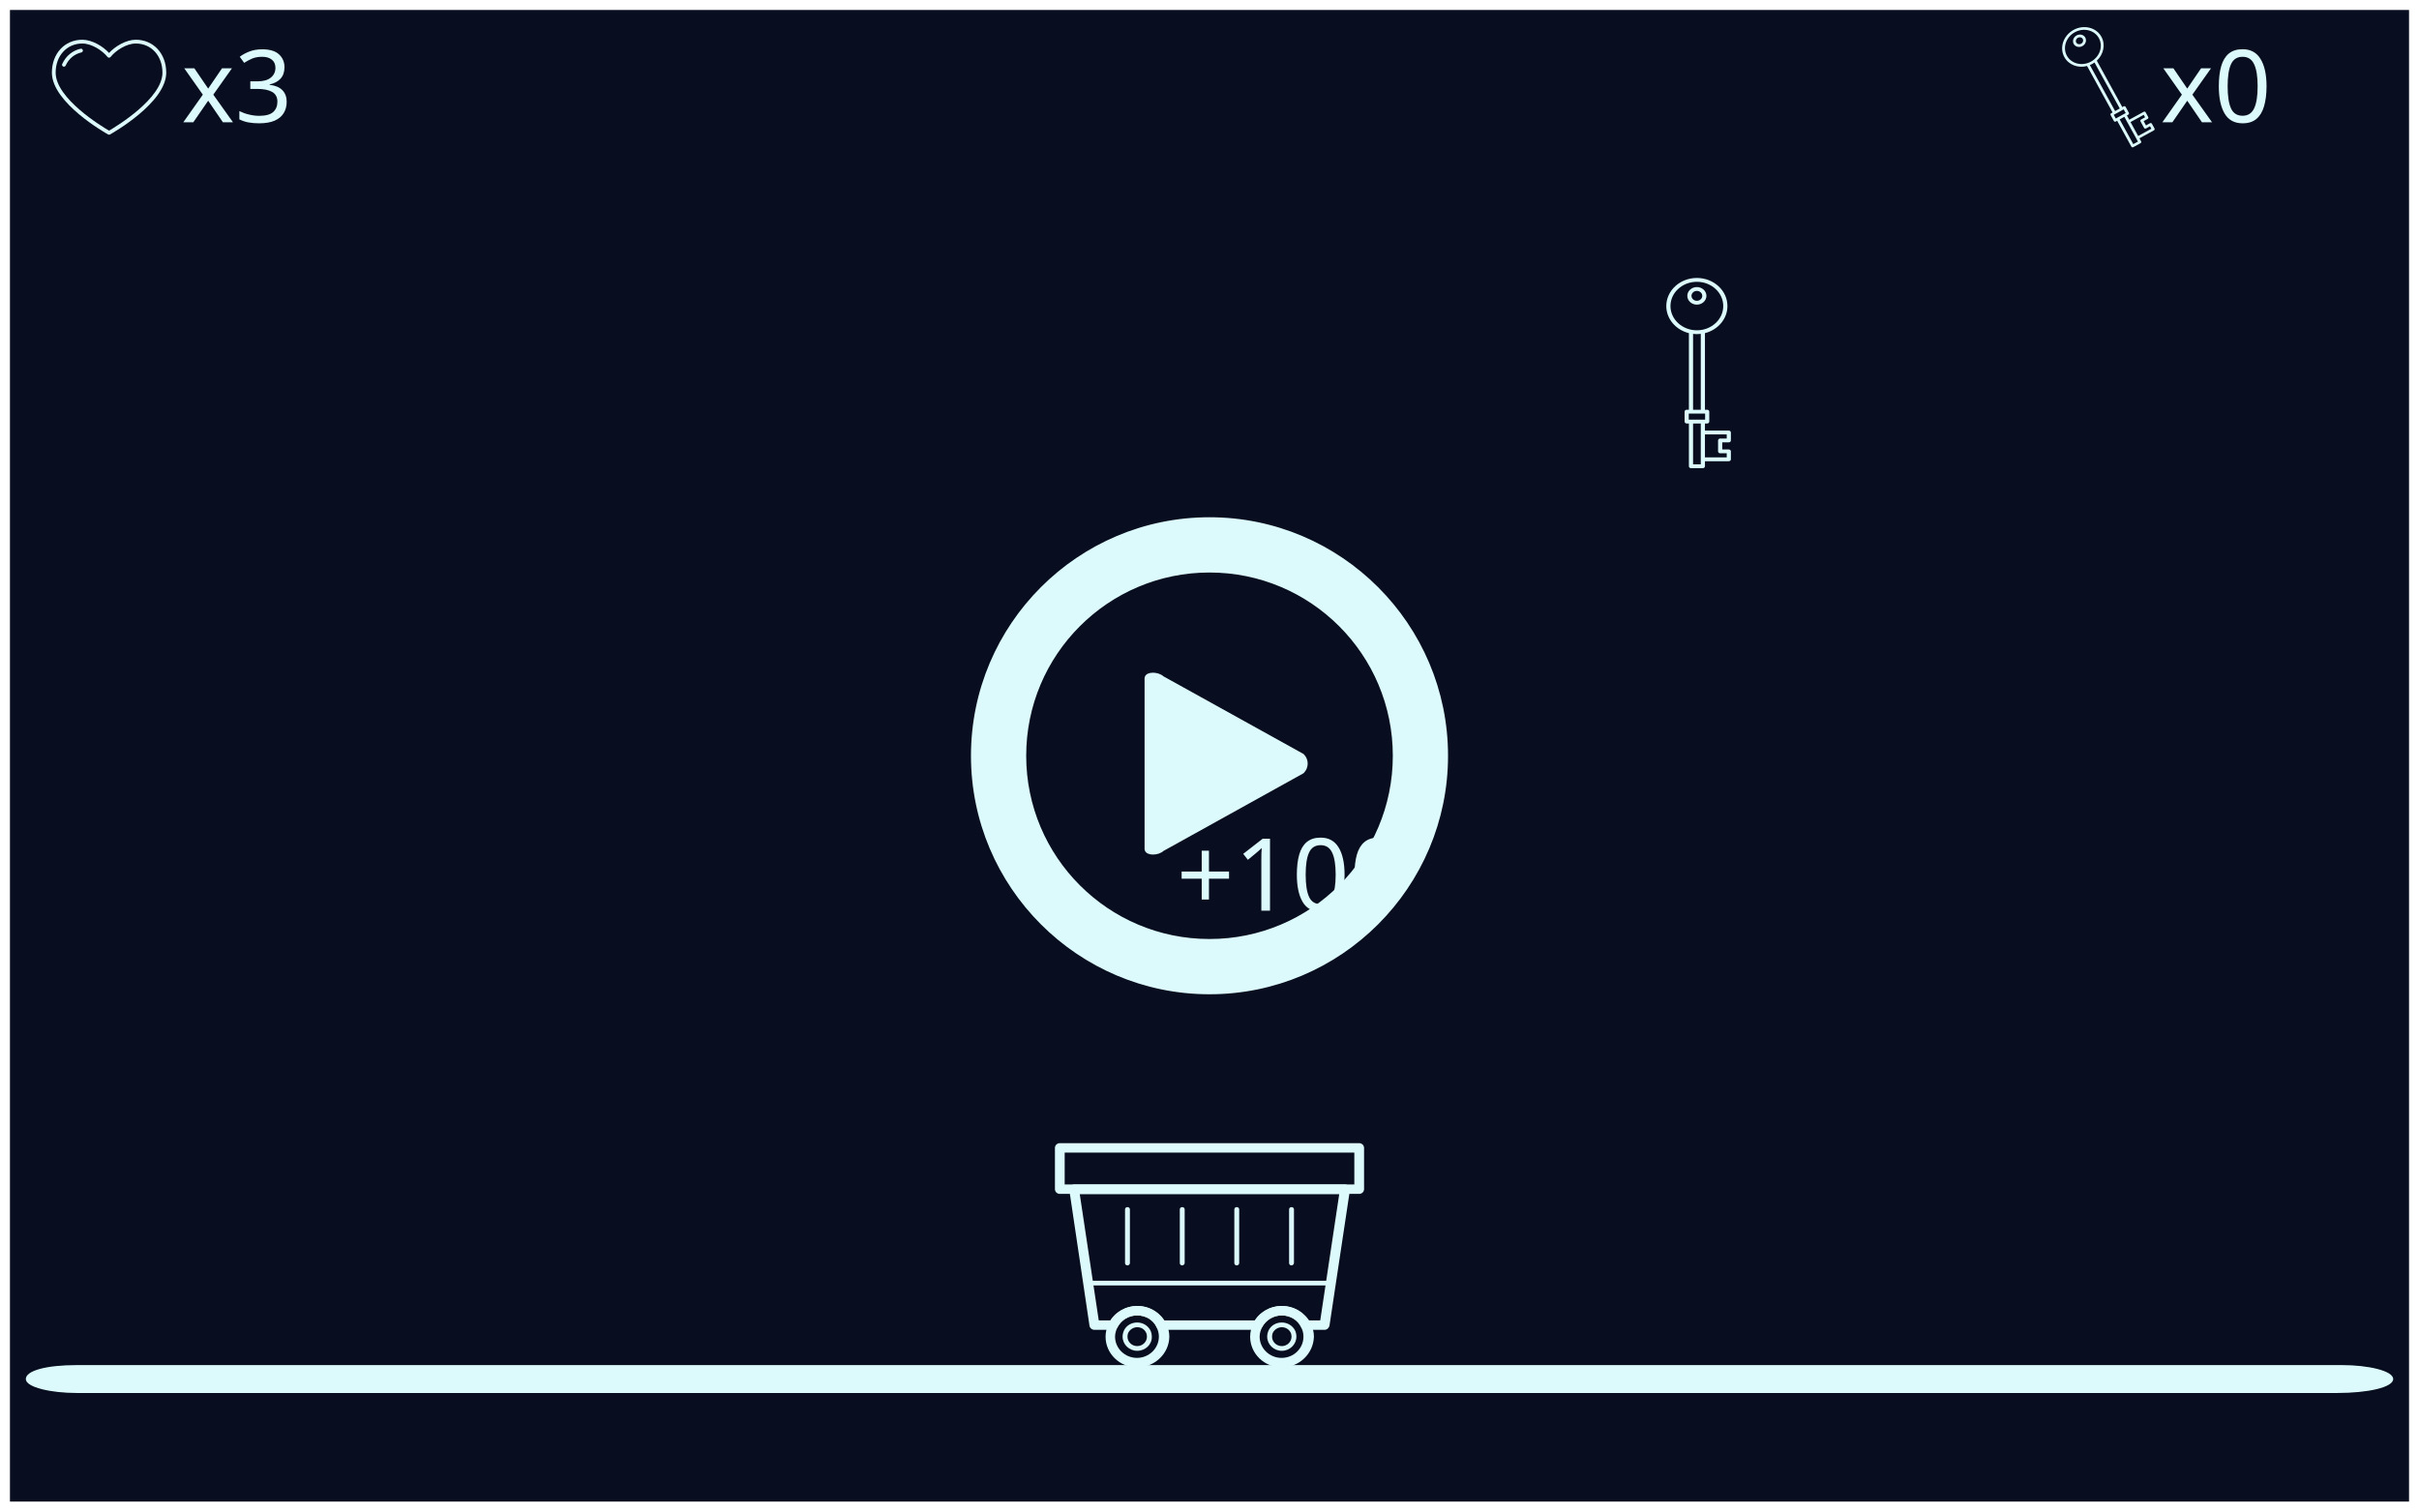
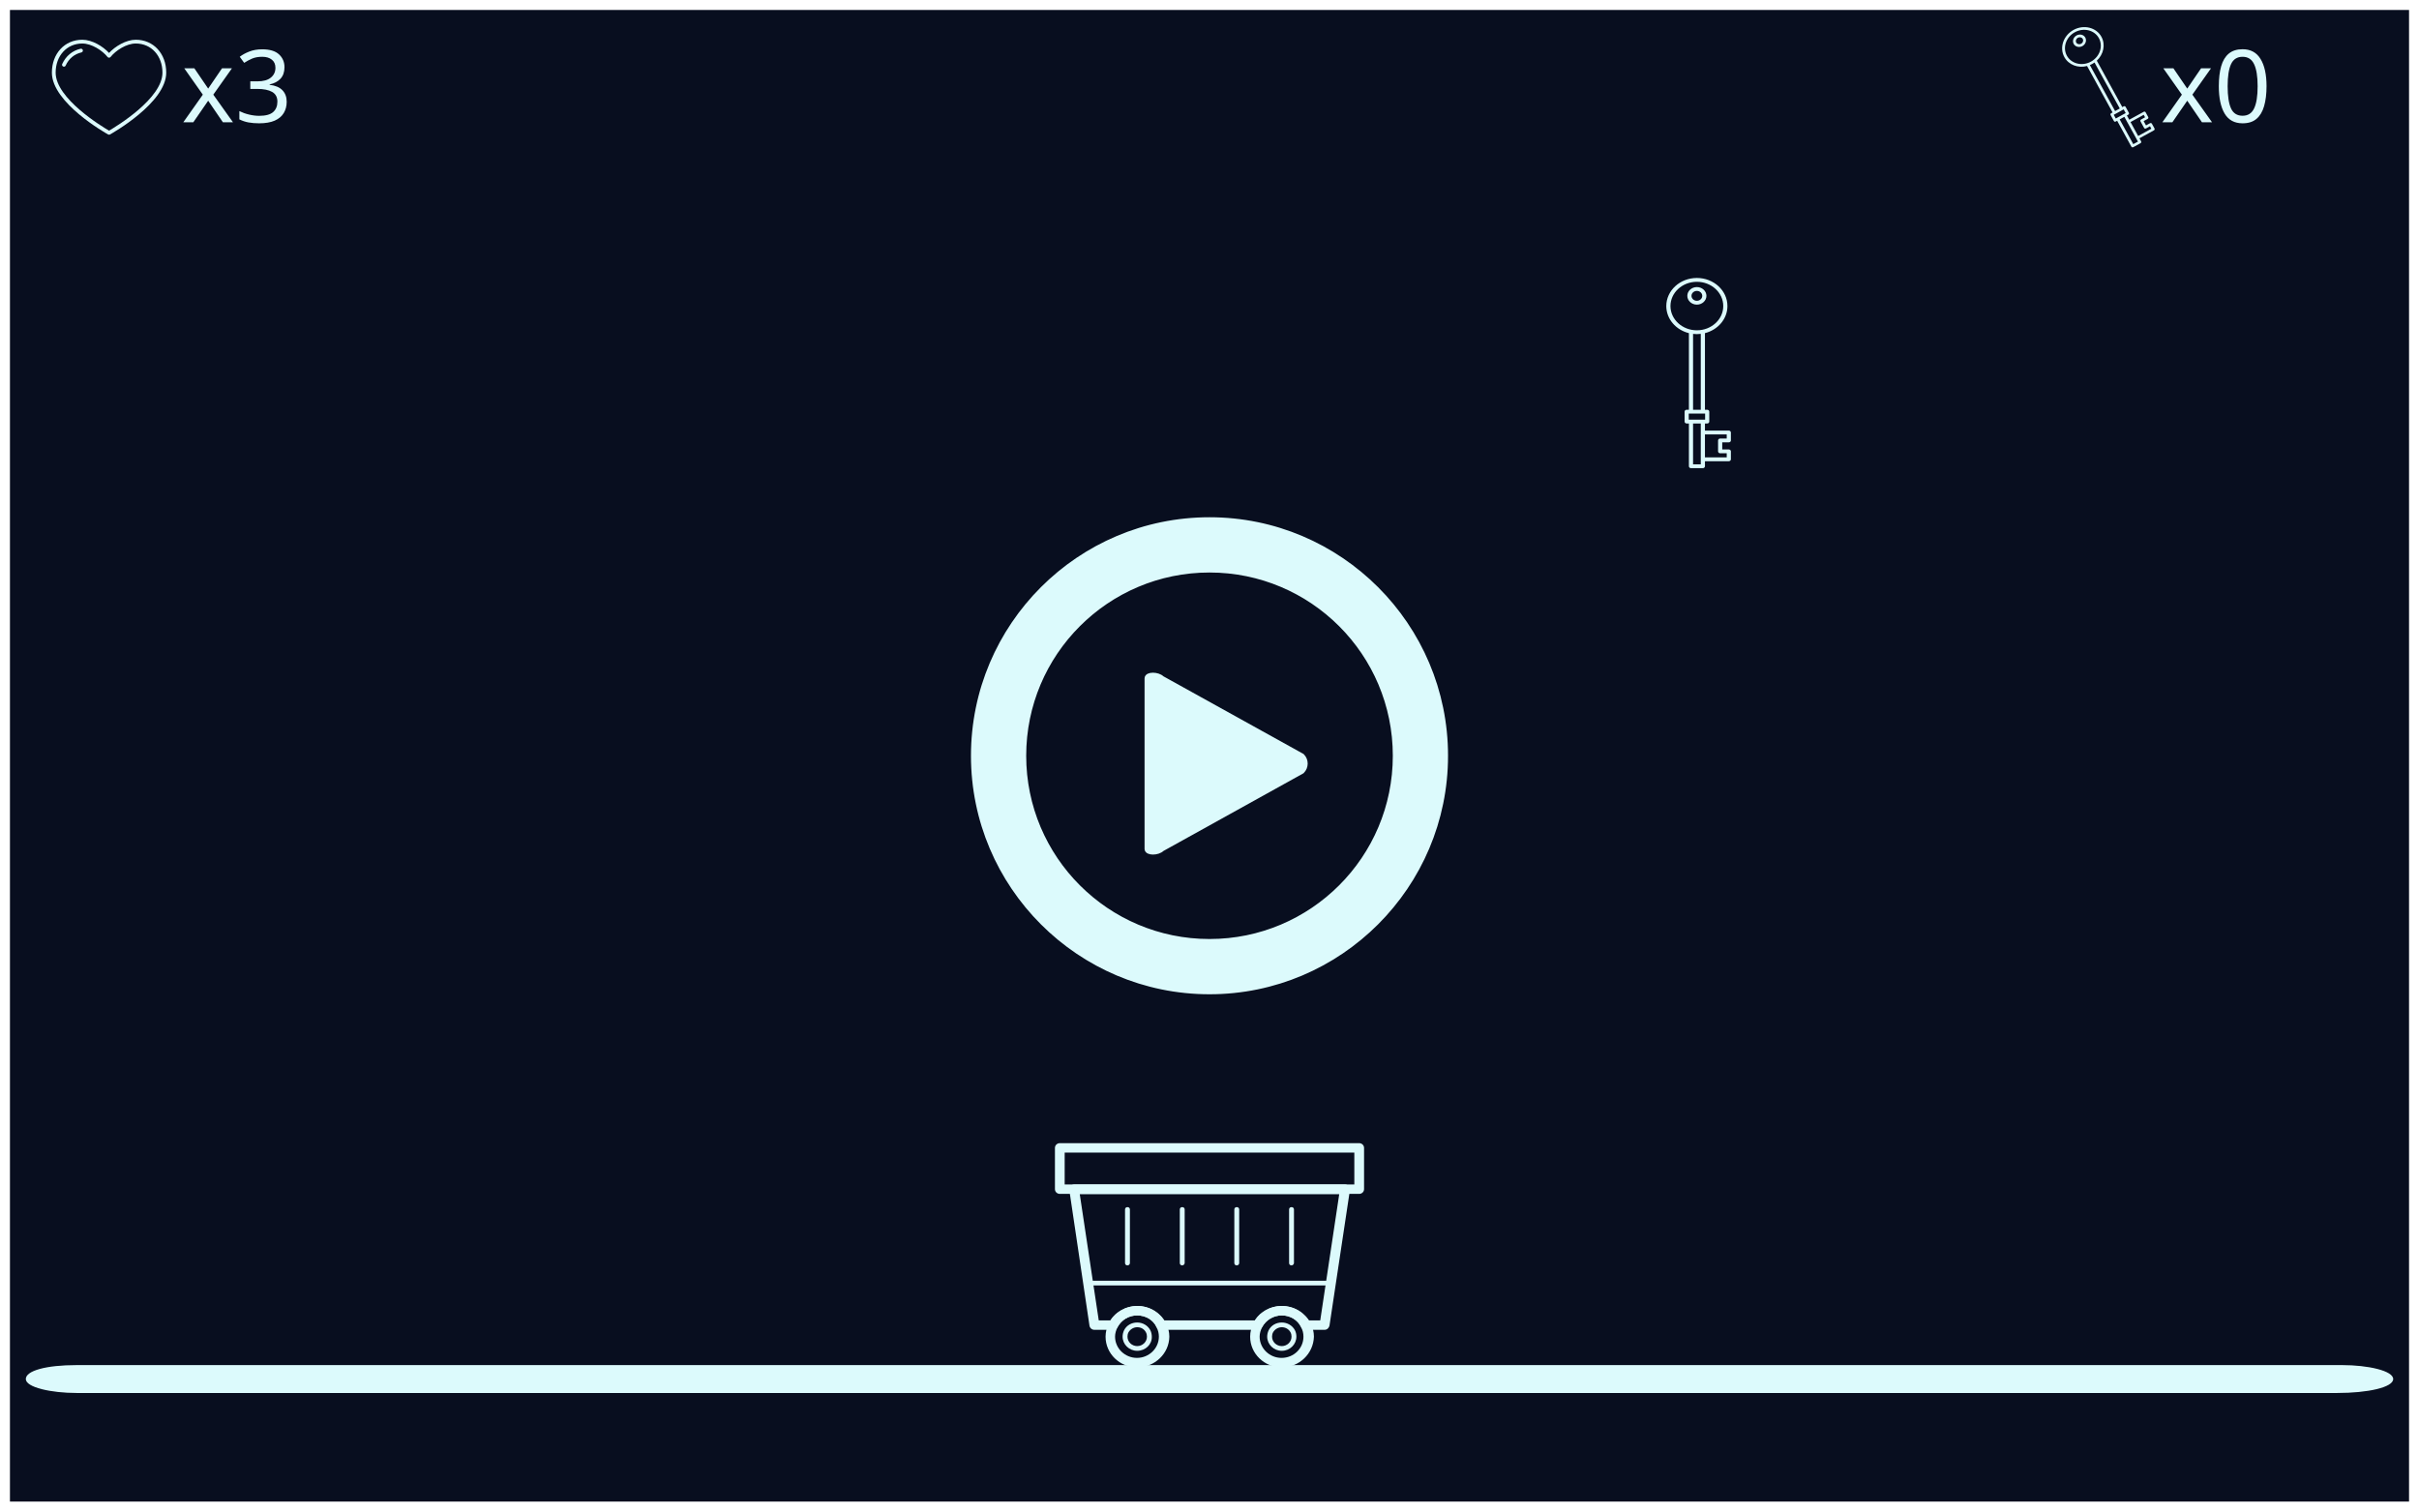
<svg xmlns="http://www.w3.org/2000/svg" id="compo" viewBox="0 0 480 300" height="100%" width="100%" version="1.1" preserveAspectRatio="xMidYMax meet">
  <g id="layerOutputs" transform="translate(0,-652.3622)">
    <rect id="bgOutputs" height="296.05" width="476.05" y="654.34" x="1.974" fill="#080e1f" />
    <g id="g3252" transform="translate(139.1766,819.894)">
-       <g id="bonuses" font-size="20px" font-family="Sans" transform="translate(0,23.4704)" font-style="normal" font-weight="normal" fill="#000">
+       <g id="bonuses" font-size="20px" font-family="Sans" transform="translate(0,23.4704)" font-weight="normal" font-style="normal" fill="#000">
        <text id="bonus-1" style="word-spacing:0px;letter-spacing:0px;" xml:space="preserve" line-height="125%" y="-10.252" x="94.292">
          <tspan id="bonus-span-1" y="-10.252" x="94.292" fill="#dcfafc">+100</tspan>
        </text>
      </g>
-       <g id="key" transform="matrix(0.4134598,0,0,0.3799003,177.2006,-112.4827)" fill="#dcfafc">
+       <g id="key" fill="#dcfafc" transform="matrix(0.4134598,0,0,0.3799003,177.2006,-112.4827)">
        <path id="path6" d="m49.174,14.246c-2.529,0-4.586-2.057-4.586-4.585,0-2.529,2.057-4.586,4.586-4.586s4.586,2.058,4.586,4.586-2.058,4.585-4.586,4.585zm0-7.172c-1.426,0-2.586,1.16-2.586,2.586s1.16,2.585,2.586,2.585,2.586-1.16,2.586-2.585c0-1.426-1.161-2.586-2.586-2.586z" />
        <path id="path8" d="m64.5,86.197c0.55,0,1-0.44,1-1v-4.14c0-0.56-0.45-1-1-1h-11.45v-3.71h1.08c0.55,0,1-0.44,1-1v-5.18c0-0.55-0.45-1-1-1h-1.08v-40.03c6.21-1.71,10.79-7.4,10.79-14.15,0-8.09-6.58-14.67-14.67-14.67-8.08,0-14.67,6.58-14.67,14.67,0,6.77,4.61,12.48,10.85,14.16v40.02h-1.07c-0.56,0-1,0.45-1,1v5.18c0,0.56,0.44,1,1,1h1.07v22.34c0,0.55,0.45,1,1,1h5.7c0.55,0,1-0.45,1-1v-2.63h11.45c0.55,0,1-0.45,1-1v-4.15c0-0.55-0.45-1-1-1h-3.15v-3.71h3.15zm-28-71.21c0-6.99,5.69-12.67,12.67-12.67,6.99,0,12.67,5.68,12.67,12.67s-5.68,12.67-12.67,12.67c-6.98,0-12.67-5.68-12.67-12.67zm14.55,14.54v39.64h-3.7v-39.63c0.6,0.08,1.2,0.12,1.82,0.12,0.64,0,1.27-0.04,1.88-0.13zm0,68.16h-3.7v-21.34h3.7v21.34zm-5.77-23.34v-3.18h7.85v3.18h-7.85zm15.07,17.56h3.15v2.15h-10.45v-12h10.45v2.14h-3.15c-0.55,0-1,0.45-1,1v5.71c0,0.55,0.45,1,1,1z" />
      </g>
      <g id="rail" transform="matrix(10.10224,0,0,2.767767,-141.1251,39.47171)">
        <g id="g3238" fill="#dcfafc">
-           <path id="path3240" d="M46.1,25.1h-44.4c-0.5,0-1-0.399-1-1s0.4-1,1-1h44.5c0.5,0,1,0.4,1,1s-0.5,1-1.1,1z" fill="#dcfafc" />
+           <path id="path3240" fill="#dcfafc" d="M46.1,25.1h-44.4c-0.5,0-1-0.399-1-1s0.4-1,1-1h44.5c0.5,0,1,0.4,1,1s-0.5,1-1.1,1z" />
        </g>
      </g>
      <g id="chariot">
-         <g id="g1234" transform="translate(33.79273,-137.7965)" fill="#dcfafc">
-           <g id="g3361" transform="matrix(0.4829928,0,0,0.4683408,56.61057,182.1703)" fill="#dcfafc">
+         <g id="g1234" fill="#dcfafc" transform="translate(33.79273,-137.7965)">
+           <g id="g3361" fill="#dcfafc" transform="matrix(0.4829928,0,0,0.4683408,56.61057,182.1703)">
            <g id="g3363">
-               <path id="path3365" d="m83.074,53.495h-123c-1.1,0-2-0.9-2-2v-17.5c0-1.1,0.9-2,2-2h123c1.1,0,2,0.9,2,2v17.5c0,1.1-0.9,2-2,2zm-121-4h119v-13.5h-119v13.5z" fill="#dcfafc" />
+               <path id="path3365" fill="#dcfafc" d="m83.074,53.495h-123c-1.1,0-2-0.9-2-2v-17.5c0-1.1,0.9-2,2-2h123c1.1,0,2,0.9,2,2v17.5c0,1.1-0.9,2-2,2zm-121-4h119v-13.5h-119v13.5z" />
            </g>
            <g id="g3367" transform="translate(-42.42641,-0.5050763)">
-               <path id="path3369" d="m93.7,127.5c-7.2,0-13-5.8-13-13,0-2,0.5-4,1.4-5.8,2.2-4.4,6.7-7.2,11.7-7.2s9.4,2.8,11.7,7.2c0.9,1.8,1.4,3.8,1.4,5.8-0.2,7.2-6,13-13.2,13zm0-22c-3.4,0-6.5,1.9-8.1,5-0.6,1.3-1,2.6-1,4,0,5,4.1,9,9,9,5,0,9-4,9-9,0-1.4-0.3-2.8-1-4-1.4-3.1-4.5-5-7.9-5z" fill="#dcfafc" />
+               <path id="path3369" fill="#dcfafc" d="m93.7,127.5c-7.2,0-13-5.8-13-13,0-2,0.5-4,1.4-5.8,2.2-4.4,6.7-7.2,11.7-7.2s9.4,2.8,11.7,7.2c0.9,1.8,1.4,3.8,1.4,5.8-0.2,7.2-6,13-13.2,13zm0-22c-3.4,0-6.5,1.9-8.1,5-0.6,1.3-1,2.6-1,4,0,5,4.1,9,9,9,5,0,9-4,9-9,0-1.4-0.3-2.8-1-4-1.4-3.1-4.5-5-7.9-5z" />
            </g>
            <g id="g3371" transform="translate(-42.42641,-0.5050763)">
-               <path id="path3373" d="m93.7,120.5c-3.3,0-6-2.7-6-6,0-0.9,0.2-1.8,0.6-2.7,1-2.1,3.1-3.3,5.4-3.3s4.4,1.3,5.4,3.3c0.4,0.8,0.6,1.7,0.6,2.7,0,3.3-2.7,6-6,6zm0-10c-1.5,0-2.9,0.9-3.6,2.2-0.3,0.6-0.4,1.2-0.4,1.8,0,2.2,1.8,4,4,4s4-1.8,4-4c0-0.6-0.1-1.2-0.4-1.8-0.7-1.4-2.1-2.2-3.6-2.2z" fill="#dcfafc" />
+               <path id="path3373" fill="#dcfafc" d="m93.7,120.5c-3.3,0-6-2.7-6-6,0-0.9,0.2-1.8,0.6-2.7,1-2.1,3.1-3.3,5.4-3.3s4.4,1.3,5.4,3.3c0.4,0.8,0.6,1.7,0.6,2.7,0,3.3-2.7,6-6,6zm0-10c-1.5,0-2.9,0.9-3.6,2.2-0.3,0.6-0.4,1.2-0.4,1.8,0,2.2,1.8,4,4,4s4-1.8,4-4c0-0.6-0.1-1.2-0.4-1.8-0.7-1.4-2.1-2.2-3.6-2.2z" />
            </g>
            <g id="g3375" transform="translate(-42.42641,-0.5050763)">
-               <path id="path3377" d="m34.3,127.5c-7.2,0-13-5.8-13-13,0-2,0.5-4,1.4-5.8,2.2-4.4,6.7-7.2,11.7-7.2s9.4,2.8,11.7,7.2c0.9,1.8,1.4,3.8,1.4,5.8-0.1,7.2-6,13-13.2,13zm0-22c-3.4,0-6.5,1.9-8.1,5-0.6,1.3-1,2.6-1,4,0,5,4.1,9,9,9s9-4,9-9c0-1.4-0.3-2.8-1-4-1.3-3.1-4.4-5-7.9-5z" fill="#dcfafc" />
+               <path id="path3377" fill="#dcfafc" d="m34.3,127.5c-7.2,0-13-5.8-13-13,0-2,0.5-4,1.4-5.8,2.2-4.4,6.7-7.2,11.7-7.2s9.4,2.8,11.7,7.2c0.9,1.8,1.4,3.8,1.4,5.8-0.1,7.2-6,13-13.2,13zm0-22c-3.4,0-6.5,1.9-8.1,5-0.6,1.3-1,2.6-1,4,0,5,4.1,9,9,9s9-4,9-9c0-1.4-0.3-2.8-1-4-1.3-3.1-4.4-5-7.9-5z" />
            </g>
            <g id="g3379" transform="translate(-42.42641,-0.5050763)">
-               <path id="path3381" d="m34.3,120.5c-3.3,0-6-2.7-6-6,0-0.9,0.2-1.8,0.6-2.7,1-2.1,3.1-3.3,5.4-3.3s4.4,1.3,5.4,3.3c0.4,0.8,0.6,1.8,0.6,2.7,0.1,3.3-2.6,6-6,6zm0-10c-1.5,0-2.9,0.9-3.6,2.2-0.3,0.6-0.4,1.2-0.4,1.8,0,2.2,1.8,4,4,4s4-1.8,4-4c0-0.6-0.1-1.2-0.4-1.8-0.7-1.4-2-2.2-3.6-2.2z" fill="#dcfafc" />
+               <path id="path3381" fill="#dcfafc" d="m34.3,120.5c-3.3,0-6-2.7-6-6,0-0.9,0.2-1.8,0.6-2.7,1-2.1,3.1-3.3,5.4-3.3s4.4,1.3,5.4,3.3c0.4,0.8,0.6,1.8,0.6,2.7,0.1,3.3-2.6,6-6,6zm0-10c-1.5,0-2.9,0.9-3.6,2.2-0.3,0.6-0.4,1.2-0.4,1.8,0,2.2,1.8,4,4,4s4-1.8,4-4c0-0.6-0.1-1.2-0.4-1.8-0.7-1.4-2-2.2-3.6-2.2z" />
            </g>
            <g id="g3387" transform="translate(-42.42641,-0.5050763)">
-               <path id="path3389" d="m111.3,111.6h-7.7c-0.8,0-1.4-0.4-1.8-1.1-1.5-3.1-4.6-5-8.1-5-3.4,0-6.5,1.9-8.1,5-0.3,0.7-1,1.1-1.8,1.1h-39.6c-0.8,0-1.4-0.4-1.8-1.1-1.5-3.1-4.6-5-8.1-5s-6.5,1.9-8.1,5c-0.3,0.7-1,1.1-1.8,1.1h-7.7c-1,0-1.8-0.7-2-1.7l-8.3-57.6c-0.1-0.6,0.1-1.2,0.5-1.6s0.9-0.7,1.5-0.7h111.3c0.6,0,1.1,0.3,1.5,0.7s0.5,1,0.5,1.6l-8.4,57.5c-0.2,1-1,1.8-2,1.8zm-6.6-4h4.8l7.8-53.5h-106.6l7.8,53.5h4.8c2.4-3.8,6.5-6.1,11-6.1s8.7,2.3,11,6.1h37.3c2.4-3.8,6.5-6.1,11-6.1,4.6,0,8.7,2.3,11.1,6.1z" fill="#dcfafc" />
+               <path id="path3389" fill="#dcfafc" d="m111.3,111.6h-7.7c-0.8,0-1.4-0.4-1.8-1.1-1.5-3.1-4.6-5-8.1-5-3.4,0-6.5,1.9-8.1,5-0.3,0.7-1,1.1-1.8,1.1h-39.6c-0.8,0-1.4-0.4-1.8-1.1-1.5-3.1-4.6-5-8.1-5s-6.5,1.9-8.1,5c-0.3,0.7-1,1.1-1.8,1.1h-7.7c-1,0-1.8-0.7-2-1.7l-8.3-57.6c-0.1-0.6,0.1-1.2,0.5-1.6s0.9-0.7,1.5-0.7h111.3c0.6,0,1.1,0.3,1.5,0.7s0.5,1,0.5,1.6l-8.4,57.5c-0.2,1-1,1.8-2,1.8zm-6.6-4h4.8l7.8-53.5h-106.6l7.8,53.5h4.8c2.4-3.8,6.5-6.1,11-6.1s8.7,2.3,11,6.1h37.3c2.4-3.8,6.5-6.1,11-6.1,4.6,0,8.7,2.3,11.1,6.1z" />
            </g>
            <g id="g3391" transform="translate(-42.42641,-0.5050763)">
-               <path id="path3393" d="m97.7,84.3c-0.6,0-1-0.4-1-1v-22.7c0-0.6,0.4-1,1-1s1,0.4,1,1v22.7c0,0.5-0.5,1-1,1z" fill="#dcfafc" />
+               <path id="path3393" fill="#dcfafc" d="m97.7,84.3c-0.6,0-1-0.4-1-1v-22.7c0-0.6,0.4-1,1-1s1,0.4,1,1v22.7c0,0.5-0.5,1-1,1z" />
            </g>
            <g id="g3395" transform="translate(-42.42641,-0.5050763)">
-               <path id="path3397" d="m75.2,84.3c-0.6,0-1-0.4-1-1v-22.7c0-0.6,0.4-1,1-1s1,0.4,1,1v22.7c0,0.5-0.4,1-1,1z" fill="#dcfafc" />
+               <path id="path3397" fill="#dcfafc" d="m75.2,84.3c-0.6,0-1-0.4-1-1v-22.7c0-0.6,0.4-1,1-1s1,0.4,1,1v22.7c0,0.5-0.4,1-1,1z" />
            </g>
            <g id="g3399" transform="translate(-42.42641,-0.5050763)">
-               <path id="path3401" d="m52.8,84.3c-0.6,0-1-0.4-1-1v-22.7c0-0.6,0.4-1,1-1s1,0.4,1,1v22.7c0,0.5-0.5,1-1,1z" fill="#dcfafc" />
+               <path id="path3401" fill="#dcfafc" d="m52.8,84.3c-0.6,0-1-0.4-1-1v-22.7c0-0.6,0.4-1,1-1s1,0.4,1,1v22.7c0,0.5-0.5,1-1,1z" />
            </g>
            <g id="g3403" transform="translate(-42.42641,-0.5050763)">
-               <path id="path3405" d="m30.3,84.3c-0.6,0-1-0.4-1-1v-22.7c0-0.6,0.4-1,1-1s1,0.4,1,1v22.7c0,0.5-0.4,1-1,1z" fill="#dcfafc" />
+               <path id="path3405" fill="#dcfafc" d="m30.3,84.3c-0.6,0-1-0.4-1-1v-22.7c0-0.6,0.4-1,1-1s1,0.4,1,1v22.7c0,0.5-0.4,1-1,1z" />
            </g>
            <g id="g3407" transform="translate(-42.42641,-0.5050763)">
-               <path id="path3409" d="M113.9,92.8h-99.8c-0.6,0-1-0.4-1-1s0.4-1,1-1h99.7c0.6,0,1,0.4,1,1s-0.4,1-0.9,1z" fill="#dcfafc" />
+               <path id="path3409" fill="#dcfafc" d="M113.9,92.8h-99.8c-0.6,0-1-0.4-1-1s0.4-1,1-1h99.7c0.6,0,1,0.4,1,1s-0.4,1-0.9,1z" />
            </g>
          </g>
        </g>
      </g>
      <g id="score" fill="#dcfafc">
        <g id="score-icon" transform="matrix(0.2506156,-0.137582,0.1264148,0.2302738,259.9117,-154.9031)">
          <path id="path6-6" d="m49.174,14.246c-2.529,0-4.586-2.057-4.586-4.585,0-2.529,2.057-4.586,4.586-4.586s4.586,2.058,4.586,4.586-2.058,4.585-4.586,4.585zm0-7.172c-1.426,0-2.586,1.16-2.586,2.586s1.16,2.585,2.586,2.585,2.586-1.16,2.586-2.585c0-1.426-1.161-2.586-2.586-2.586z" />
          <path id="path8-7" d="m64.5,86.197c0.55,0,1-0.44,1-1v-4.14c0-0.56-0.45-1-1-1h-11.45v-3.71h1.08c0.55,0,1-0.44,1-1v-5.18c0-0.55-0.45-1-1-1h-1.08v-40.03c6.21-1.71,10.79-7.4,10.79-14.15,0-8.09-6.58-14.67-14.67-14.67-8.08,0-14.67,6.58-14.67,14.67,0,6.77,4.61,12.48,10.85,14.16v40.02h-1.07c-0.56,0-1,0.45-1,1v5.18c0,0.56,0.44,1,1,1h1.07v22.34c0,0.55,0.45,1,1,1h5.7c0.55,0,1-0.45,1-1v-2.63h11.45c0.55,0,1-0.45,1-1v-4.15c0-0.55-0.45-1-1-1h-3.15v-3.71h3.15zm-28-71.21c0-6.99,5.69-12.67,12.67-12.67,6.99,0,12.67,5.68,12.67,12.67s-5.68,12.67-12.67,12.67c-6.98,0-12.67-5.68-12.67-12.67zm14.55,14.54v39.64h-3.7v-39.63c0.6,0.08,1.2,0.12,1.82,0.12,0.64,0,1.27-0.04,1.88-0.13zm0,68.16h-3.7v-21.34h3.7v21.34zm-5.77-23.34v-3.18h7.85v3.18h-7.85zm15.07,17.56h3.15v2.15h-10.45v-12h10.45v2.14h-3.15c-0.55,0-1,0.45-1,1v5.71c0,0.55,0.45,1,1,1z" />
        </g>
-         <text id="score-value" style="word-spacing:0px;letter-spacing:0px;" font-weight="normal" xml:space="preserve" font-size="20px" line-height="125%" y="-143.261" font-style="normal" x="289.539" font-family="Sans">
+         <text id="score-value" style="word-spacing:0px;letter-spacing:0px;" font-family="Sans" xml:space="preserve" font-size="20px" line-height="125%" font-style="normal" y="-143.261" x="289.539" font-weight="normal">
          <tspan id="score-value-span" y="-143.261" x="289.539" fill="#dcfafc">x0</tspan>
        </text>
      </g>
      <g id="life">
-         <g id="life-icon" transform="translate(-21.35633,-155.7956)" fill="#dcfafc">
+         <g id="life-icon" fill="#dcfafc" transform="translate(-21.35633,-155.7956)">
          <g id="g3272" transform="matrix(0.4984504,0,0,0.4984504,-121.1035,-19.34572)">
-             <path id="path3274" d="m50.001,68.908c-0.127,0-0.252-0.031-0.365-0.094-0.915-0.512-22.395-12.631-22.395-24.619,0-7.593,5.09-13.104,12.104-13.104,3.89,0,8.203,2.599,10.656,5.261,2.451-2.662,6.765-5.261,10.655-5.261,7.014,0,12.104,5.511,12.104,13.104,0,11.988-21.479,24.107-22.394,24.619-0.113,0.063-0.24,0.094-0.365,0.094zm-10.656-36.316c-6.145,0-10.604,4.88-10.604,11.604,0,10.311,18.414,21.441,21.26,23.098,2.845-1.659,21.259-12.794,21.259-23.099,0-6.724-4.459-11.604-10.604-11.604-3.754,0-7.99,2.771-10.069,5.378-0.285,0.356-0.888,0.356-1.173,0-2.08-2.606-6.315-5.377-10.069-5.377z" fill="#dcfafc" />
+             <path id="path3274" fill="#dcfafc" d="m50.001,68.908c-0.127,0-0.252-0.031-0.365-0.094-0.915-0.512-22.395-12.631-22.395-24.619,0-7.593,5.09-13.104,12.104-13.104,3.89,0,8.203,2.599,10.656,5.261,2.451-2.662,6.765-5.261,10.655-5.261,7.014,0,12.104,5.511,12.104,13.104,0,11.988-21.479,24.107-22.394,24.619-0.113,0.063-0.24,0.094-0.365,0.094zm-10.656-36.316c-6.145,0-10.604,4.88-10.604,11.604,0,10.311,18.414,21.441,21.26,23.098,2.845-1.659,21.259-12.794,21.259-23.099,0-6.724-4.459-11.604-10.604-11.604-3.754,0-7.99,2.771-10.069,5.378-0.285,0.356-0.888,0.356-1.173,0-2.08-2.606-6.315-5.377-10.069-5.377z" />
          </g>
          <g id="g3276" transform="matrix(0.4984504,0,0,0.4984504,-121.1035,-19.34572)">
-             <path id="path3278" d="m32.038,41.814c-0.104,0-0.21-0.021-0.311-0.067-0.377-0.172-0.543-0.617-0.371-0.994,1.449-3.18,4.045-5.337,7.311-6.076,0.405-0.093,0.806,0.162,0.896,0.566,0.092,0.404-0.162,0.806-0.566,0.897-2.797,0.633-5.025,2.492-6.275,5.235-0.127,0.276-0.399,0.439-0.684,0.439z" fill="#dcfafc" />
+             <path id="path3278" fill="#dcfafc" d="m32.038,41.814c-0.104,0-0.21-0.021-0.311-0.067-0.377-0.172-0.543-0.617-0.371-0.994,1.449-3.18,4.045-5.337,7.311-6.076,0.405-0.093,0.806,0.162,0.896,0.566,0.092,0.404-0.162,0.806-0.566,0.897-2.797,0.633-5.025,2.492-6.275,5.235-0.127,0.276-0.399,0.439-0.684,0.439z" />
          </g>
        </g>
-         <text id="life-value" style="word-spacing:0px;letter-spacing:0px;" font-weight="normal" xml:space="preserve" font-size="20px" line-height="125%" y="-143.261" font-style="normal" x="-103.164" font-family="Sans" fill="#000000">
+         <text id="life-value" style="word-spacing:0px;letter-spacing:0px;" font-family="Sans" xml:space="preserve" font-size="20px" line-height="125%" font-style="normal" y="-143.261" x="-103.164" font-weight="normal" fill="#000000">
          <tspan id="life-value-span" y="-143.261" x="-103.164" fill="#dcfafc">x3</tspan>
        </text>
      </g>
-       <g id="play" fill="#dcfafc" stroke="#dcfafc" transform="translate(53.99088,-64.36986)">
+       <g id="play" stroke="#dcfafc" fill="#dcfafc" transform="translate(53.99088,-64.36986)">
+         <rect id="rect3824-2" fill-rule="evenodd" stroke-dashoffset="0" height="97.725" width="96.221" y="-2.025" x="-1.278" stroke-width="1.223" stroke="#080e1f" fill="#080e1f" />
        <path id="path4" d="M46.835,0c-25.826,0-46.835,21.009-46.835,46.841,0,25.826,21.009,46.835,46.835,46.835s46.83-21.009,46.83-46.835c0-25.832-21.004-46.841-46.83-46.841zm0,83.709c-20.36,0-36.875-16.508-36.875-36.868,0-20.369,16.515-36.874,36.875-36.874,20.361,0,36.873,16.505,36.873,36.874,0,20.36-16.512,36.868-36.873,36.868z" />
        <path id="path6-3" d="m37.396,31.478c-0.829-0.833-2.949-0.833-2.949,0v33.845c0,0.834,2.125,0.834,2.957,0l27.781-15.417c0.832-0.829,0.846-2.178,0.016-3.01l-27.805-15.418z" />
      </g>
    </g>
  </g>
</svg>
